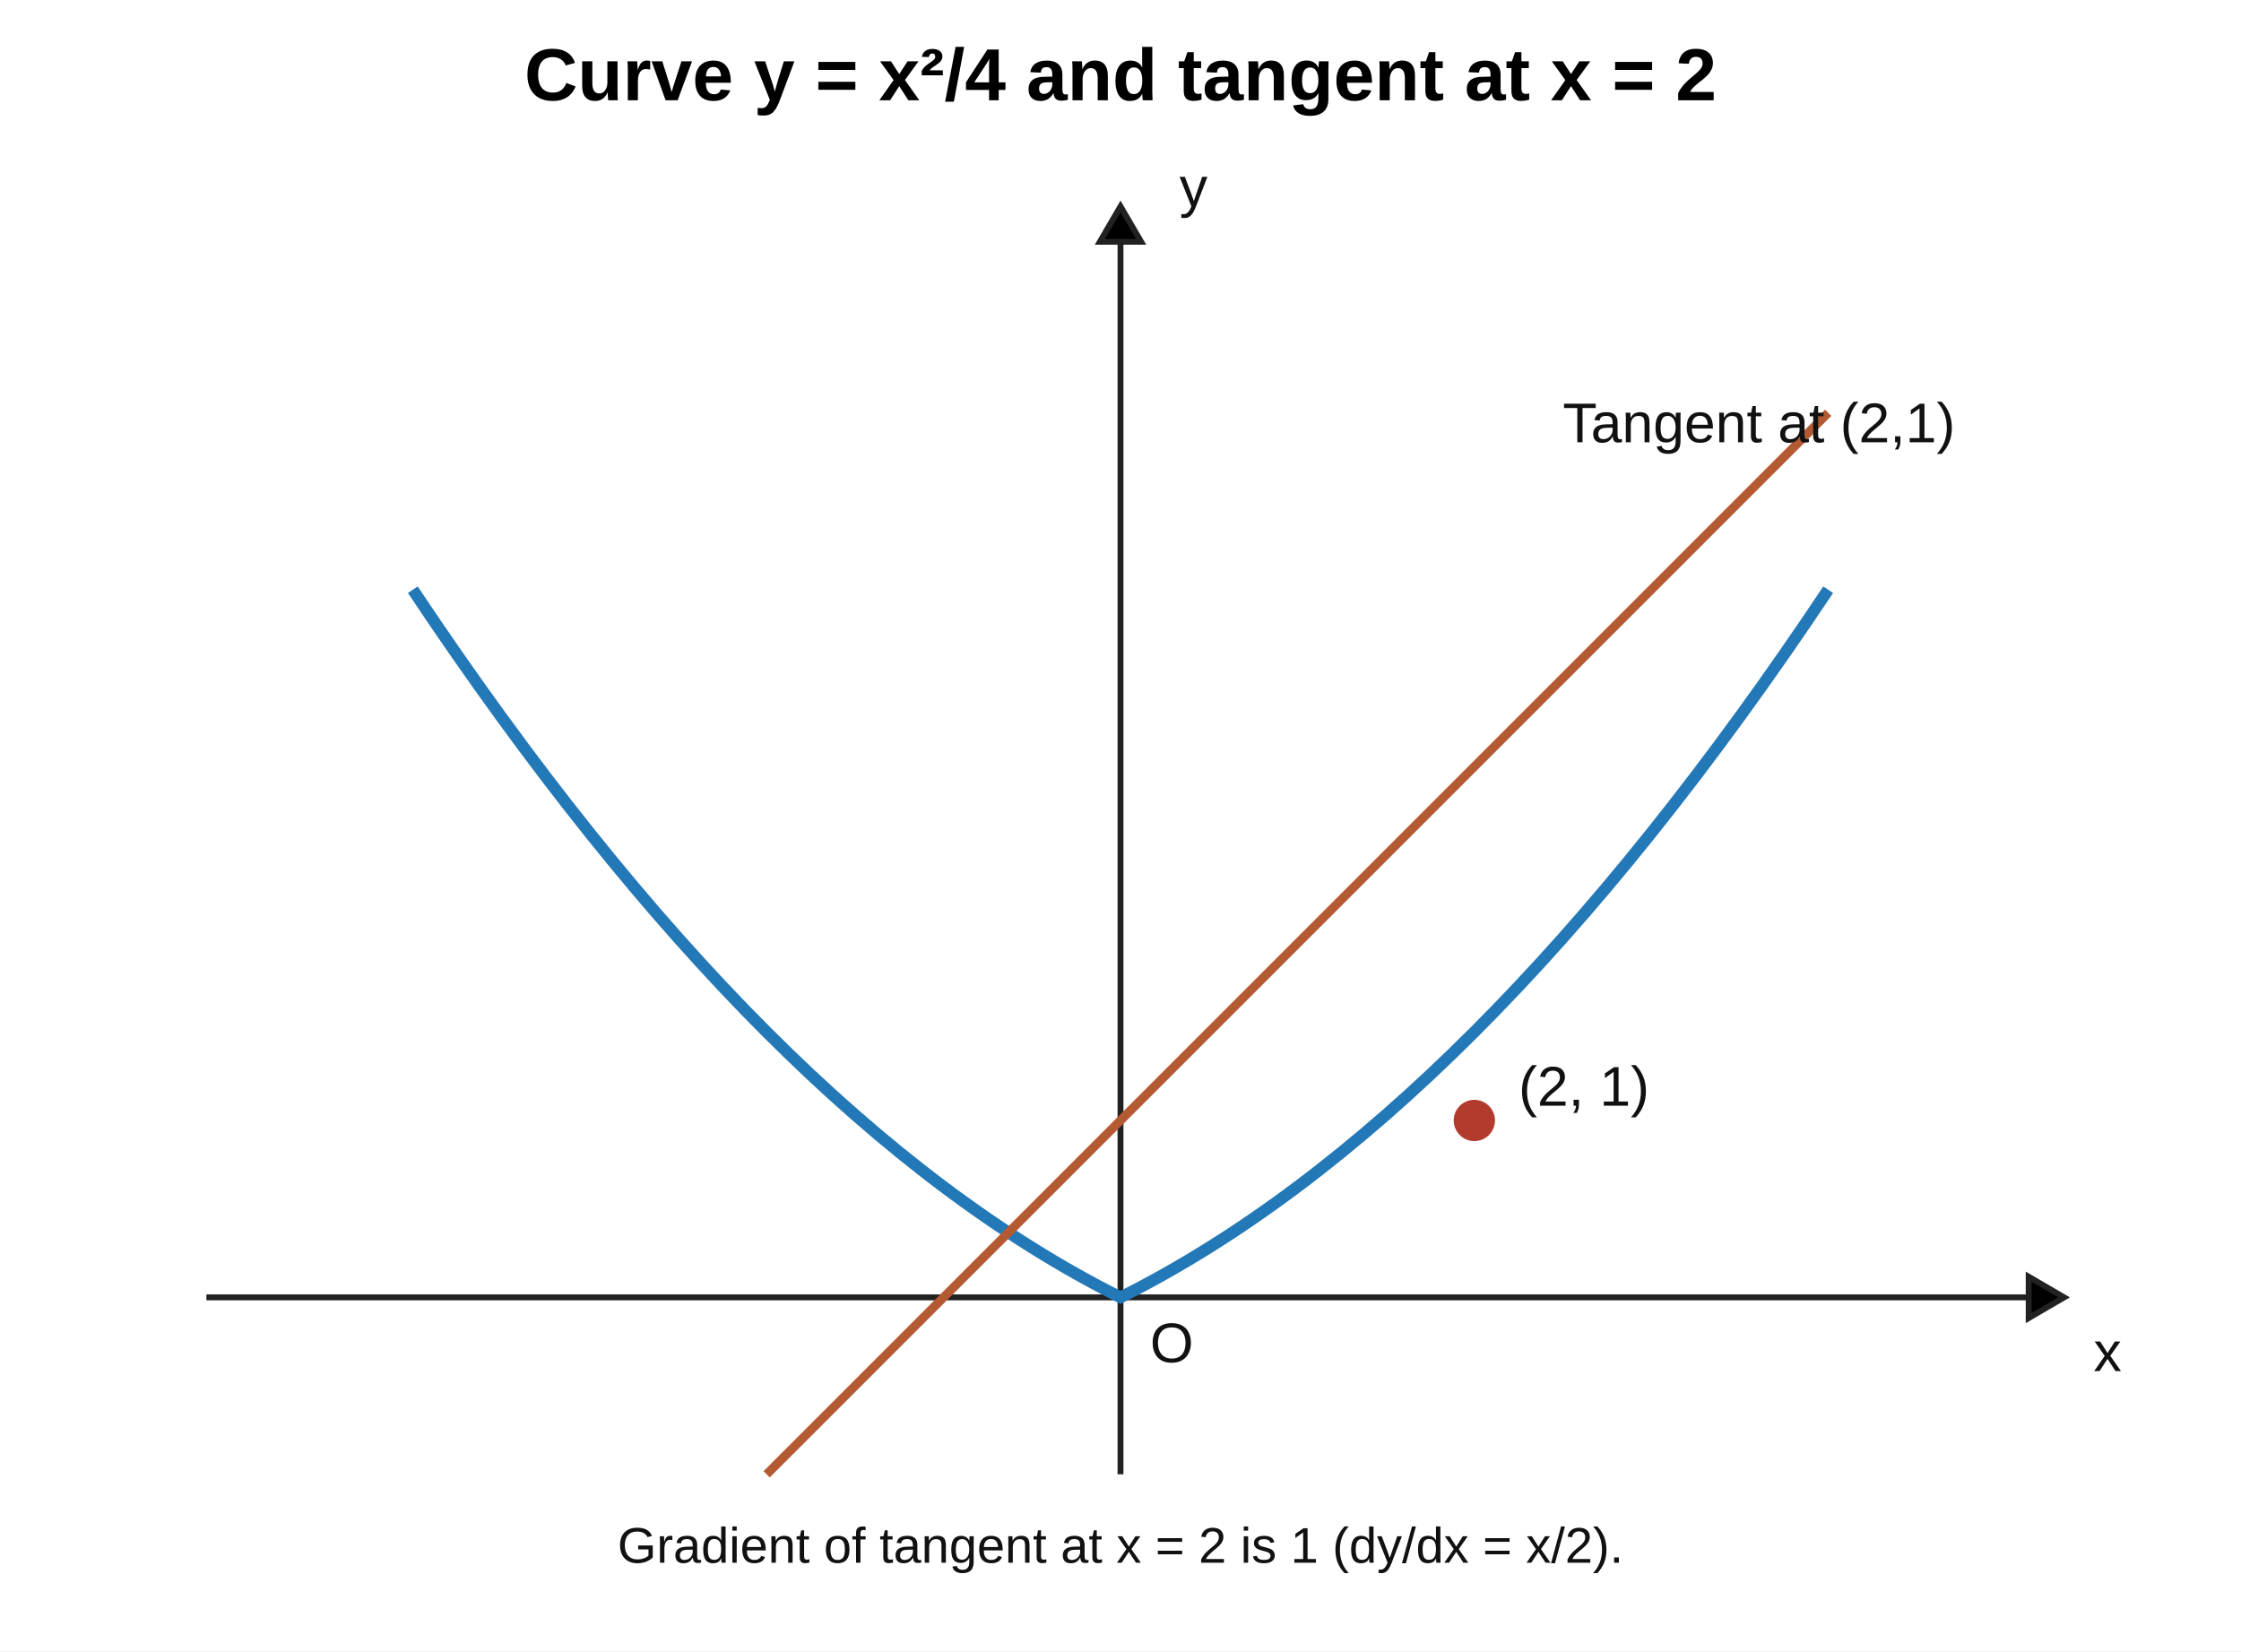
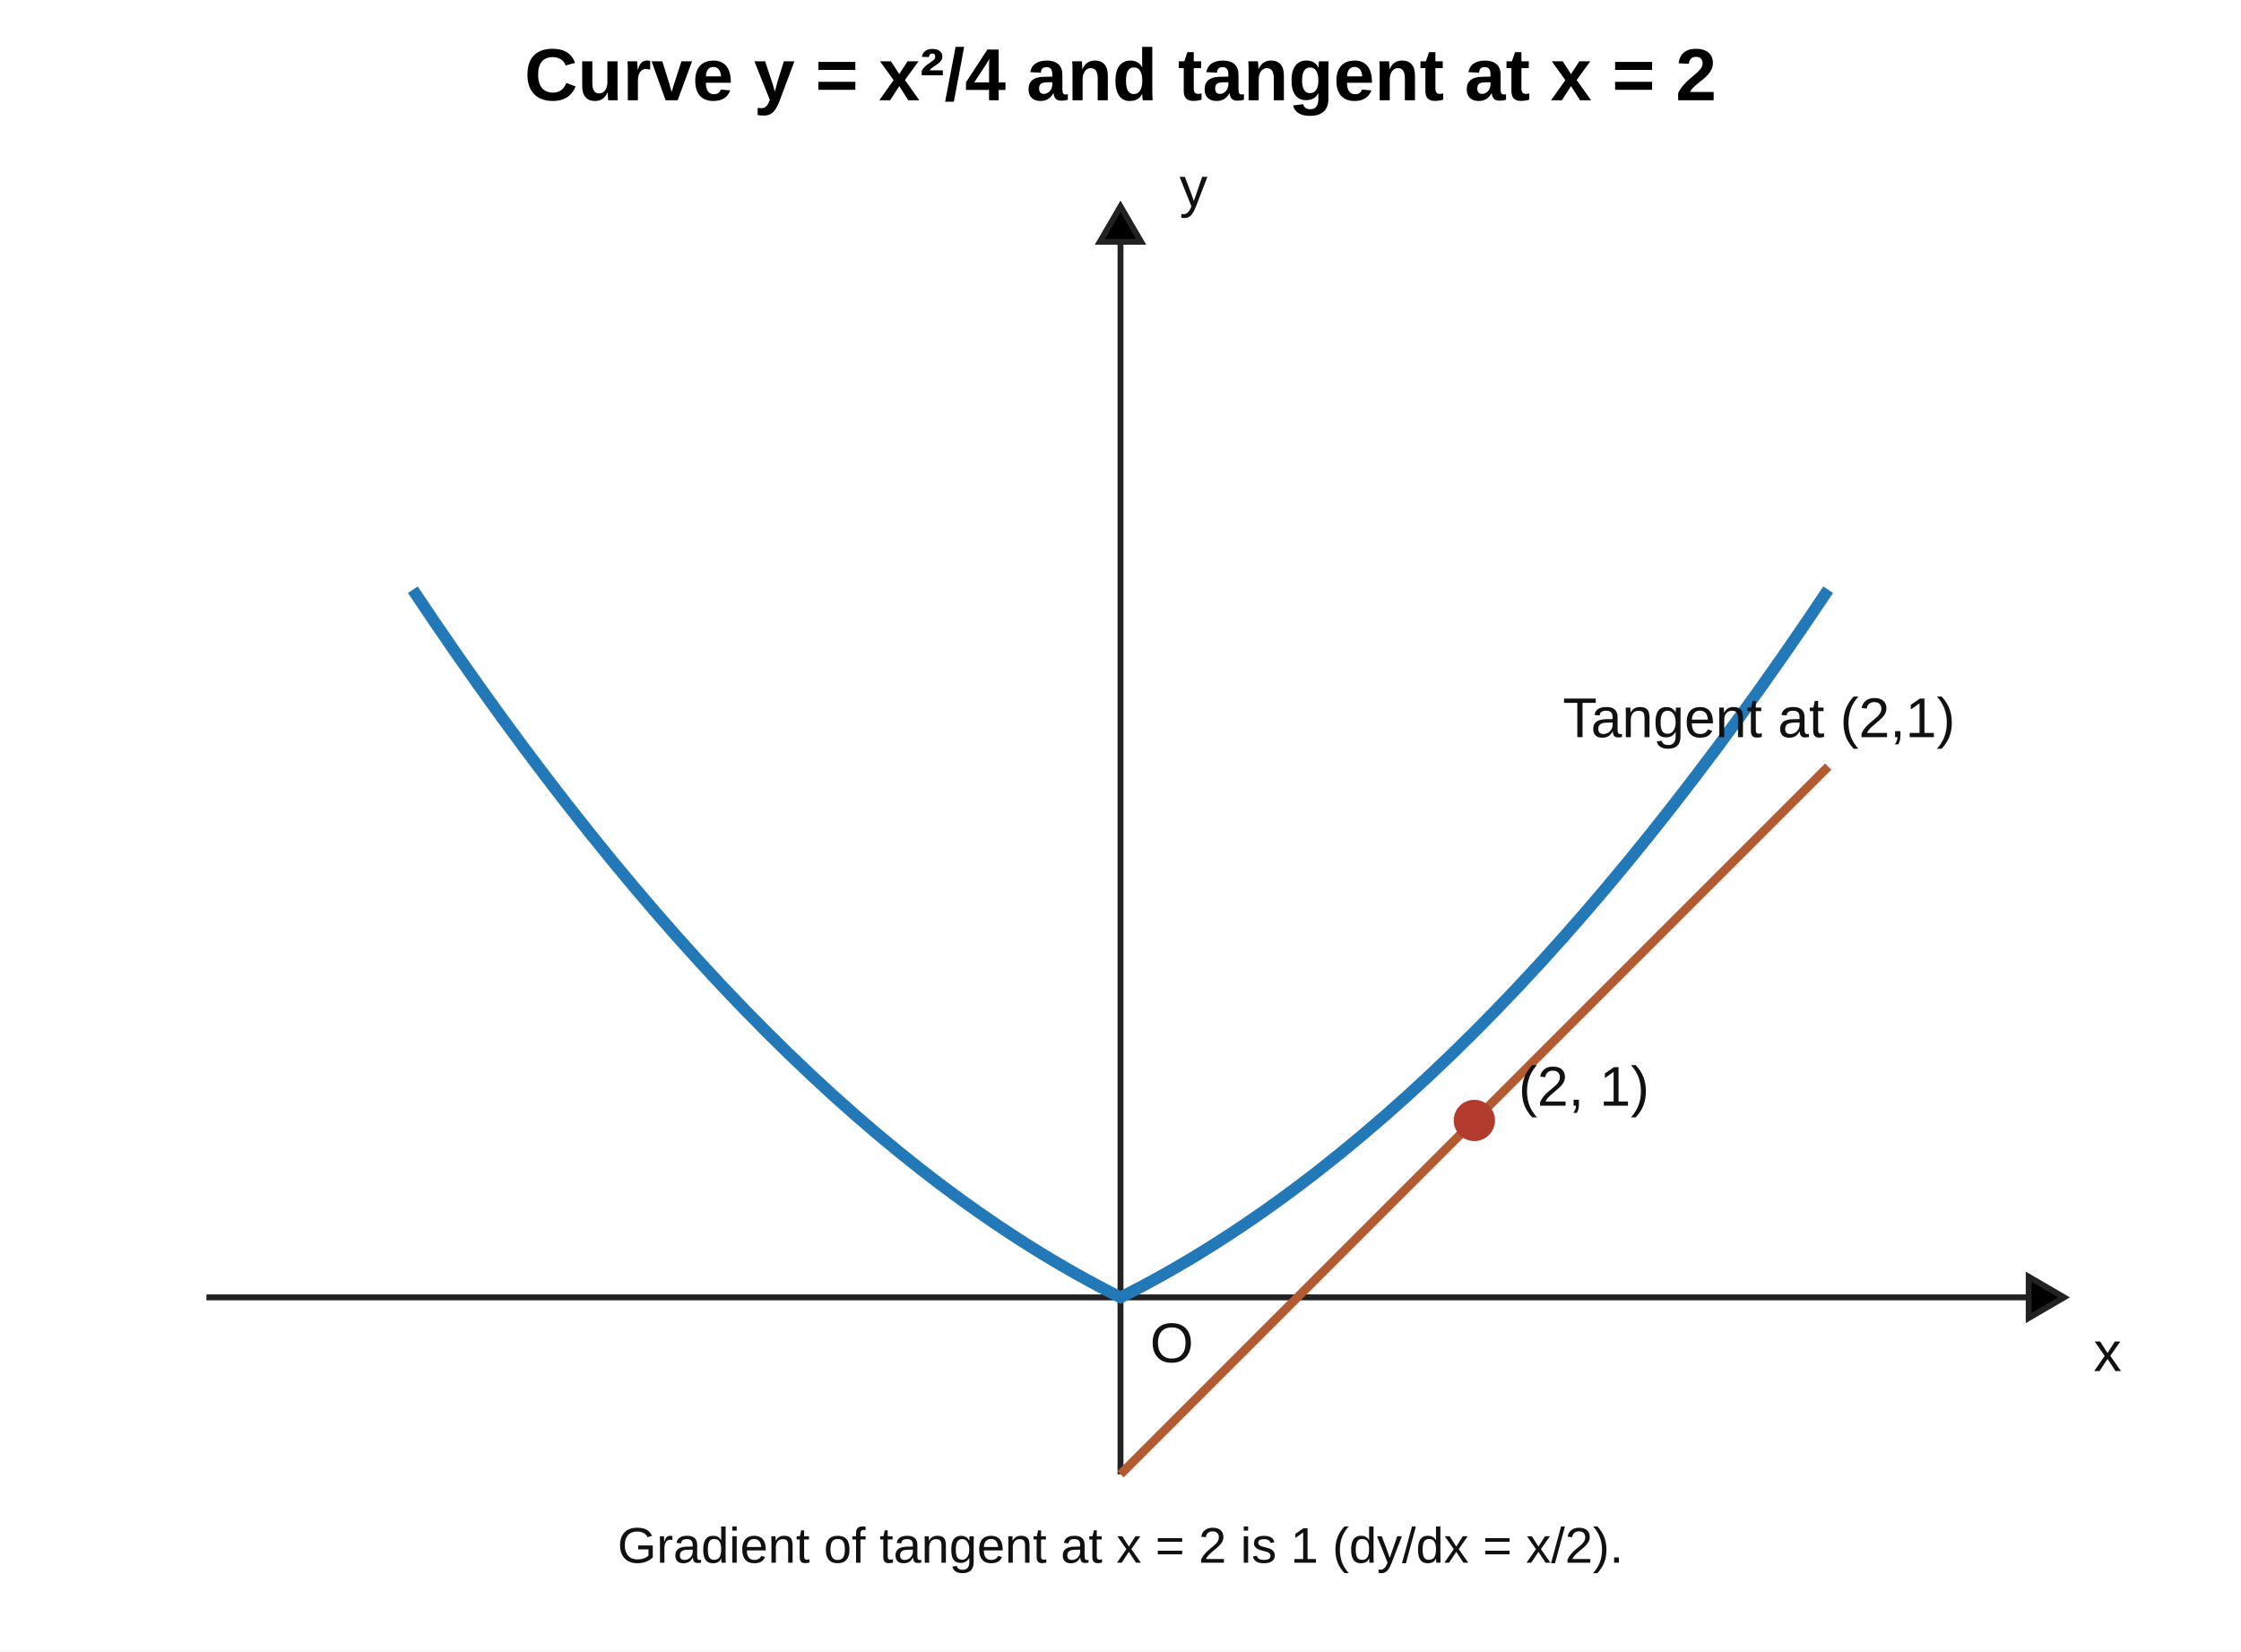
<svg xmlns="http://www.w3.org/2000/svg" width="760" height="560" viewBox="0 0 760 560">
  <rect width="760" height="560" fill="#fff" />
  <text x="380" y="34" text-anchor="middle" font-family="Arial" font-size="25" font-weight="bold">Curve y = x²/4 and tangent at x = 2</text>
  <g stroke="#222" stroke-width="2">
    <path d="M70 440H700 M380 70V500" />
    <path d="M700 440l-12 -7v14z M380 70l-7 12h14z" />
  </g>
  <path d="M140 200 Q260 380 380 440 Q500 380 620 200" stroke="#2378b7" stroke-width="4" fill="none" />
-   <path d="M260 500L620 140" stroke="#b35a32" stroke-width="3" fill="none" />
+   <path d="M380 500L620 260" stroke="#b35a32" stroke-width="3" fill="none" />
  <circle cx="500" cy="380" r="7" fill="#b33b2e" />
  <g font-family="Arial" font-size="19" fill="#111">
    <text x="710" y="465">x</text>
    <text x="400" y="70">y</text>
    <text x="390" y="462">O</text>
    <text x="515" y="375">(2, 1)</text>
-     <text x="530" y="150">Tangent at (2,1)</text>
+     <text x="530" y="250">Tangent at (2,1)</text>
    <text x="380" y="530" text-anchor="middle" font-size="17">Gradient of tangent at x = 2 is 1 (dy/dx = x/2).</text>
  </g>
</svg>
